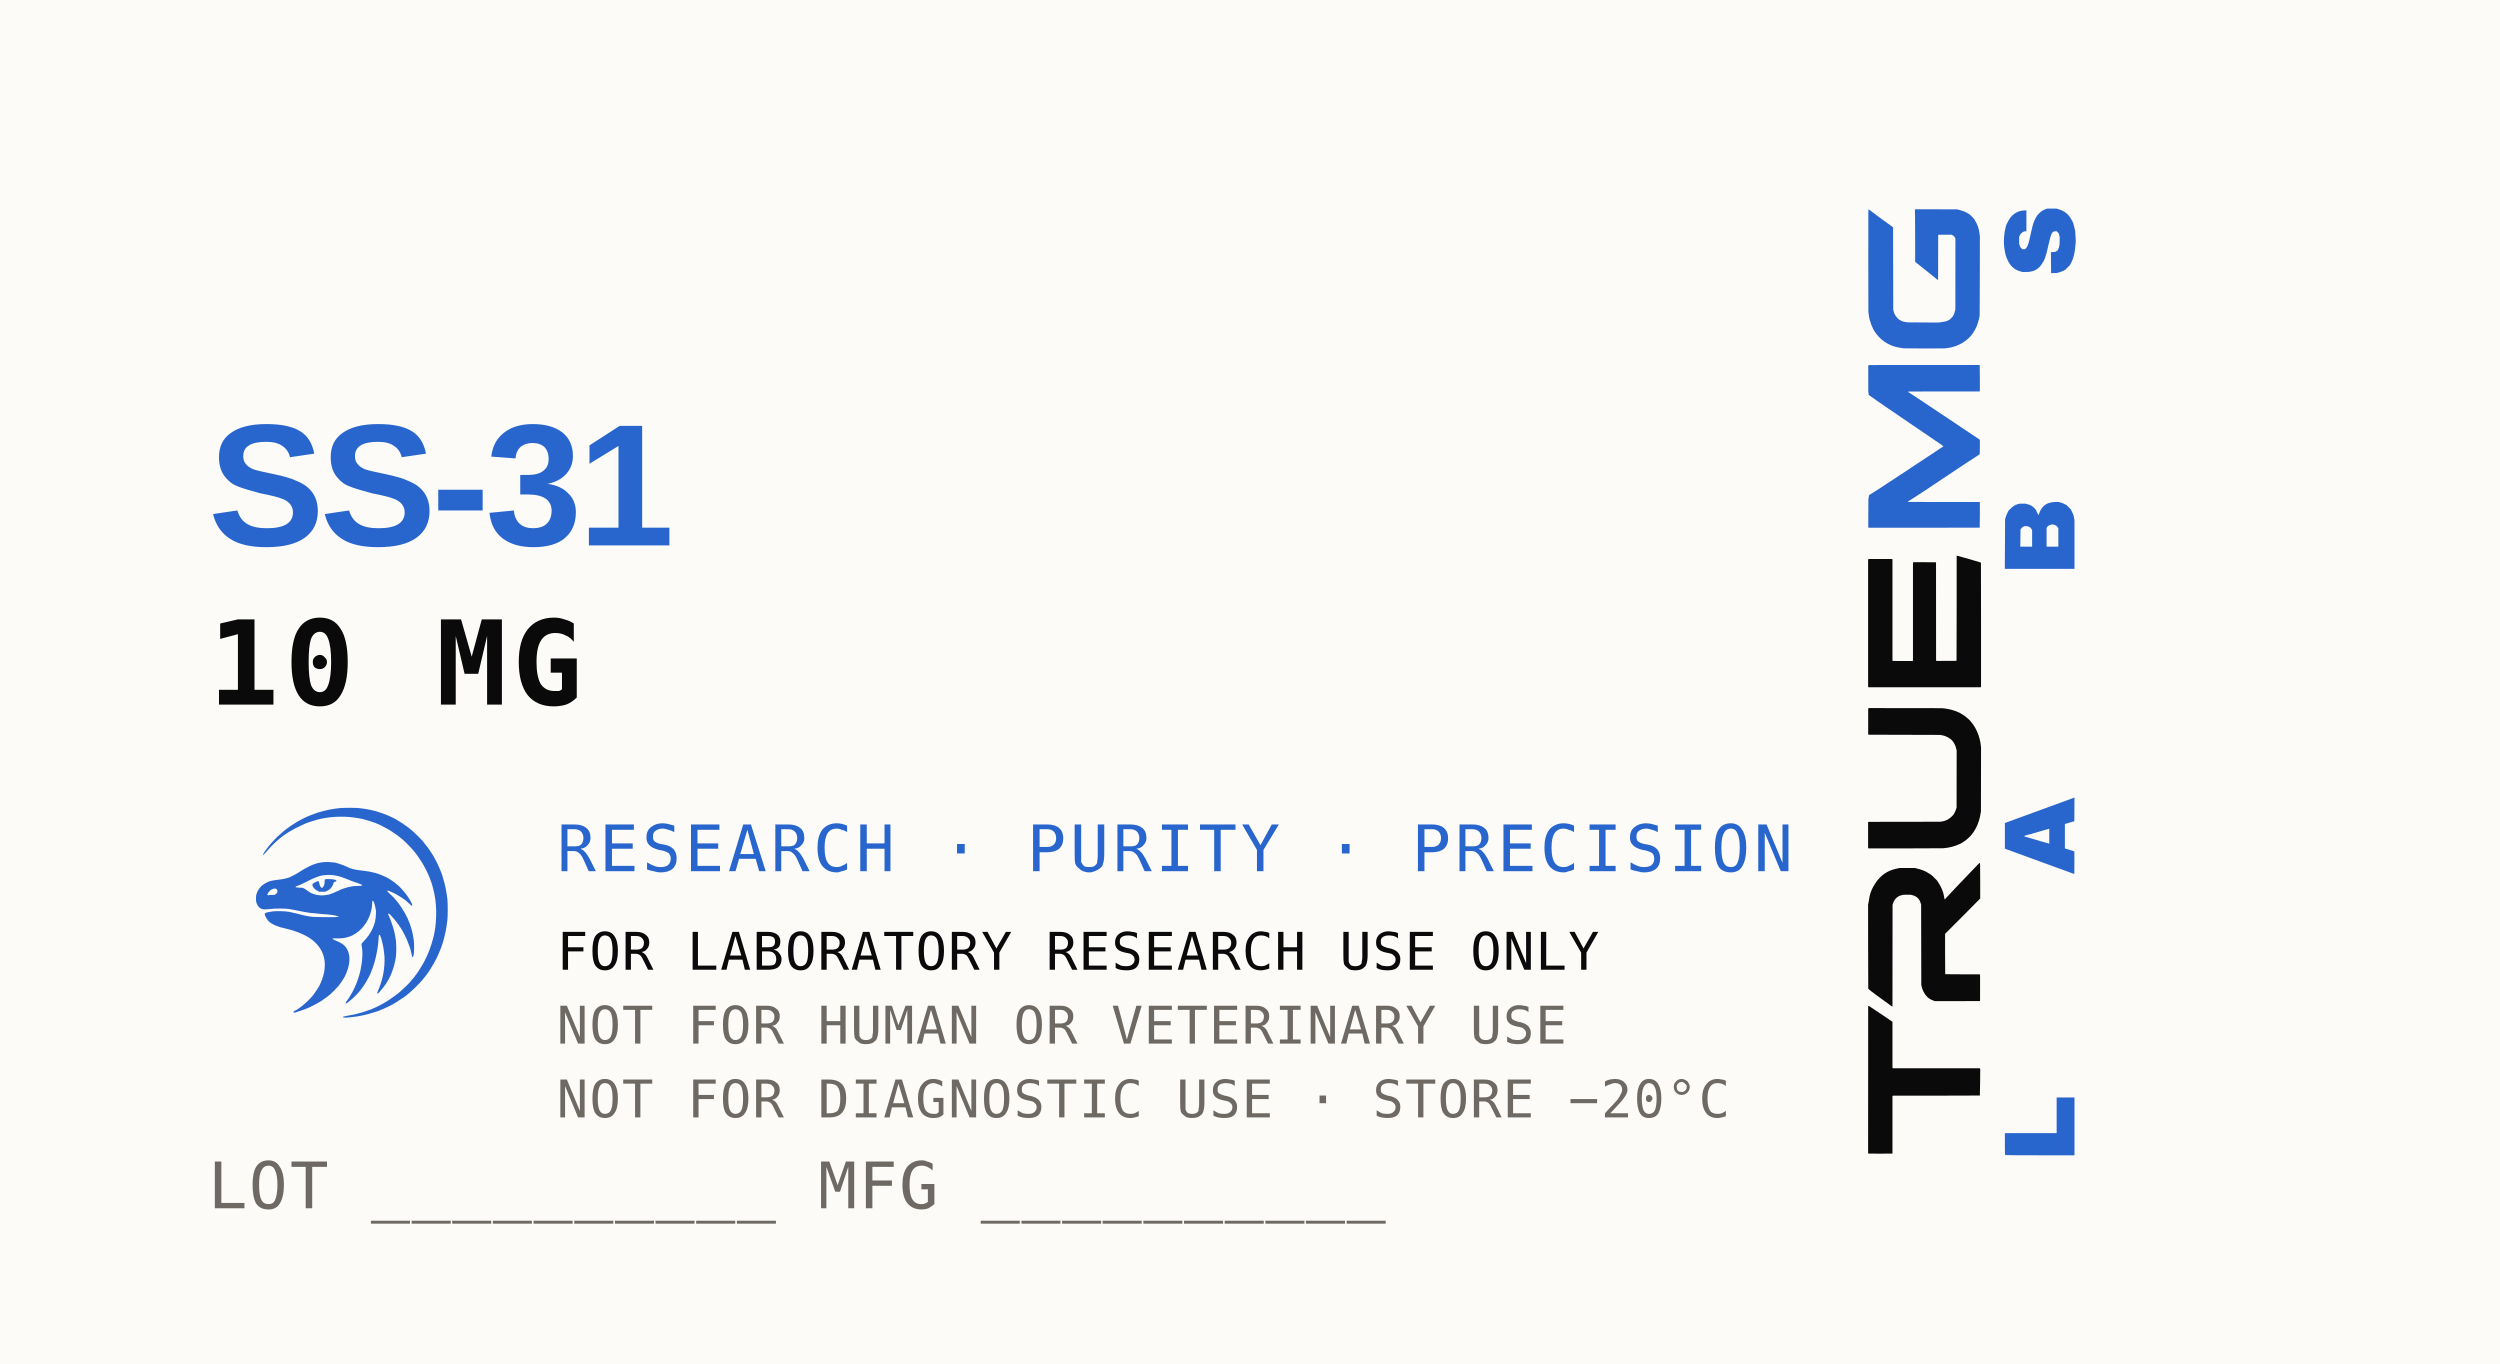
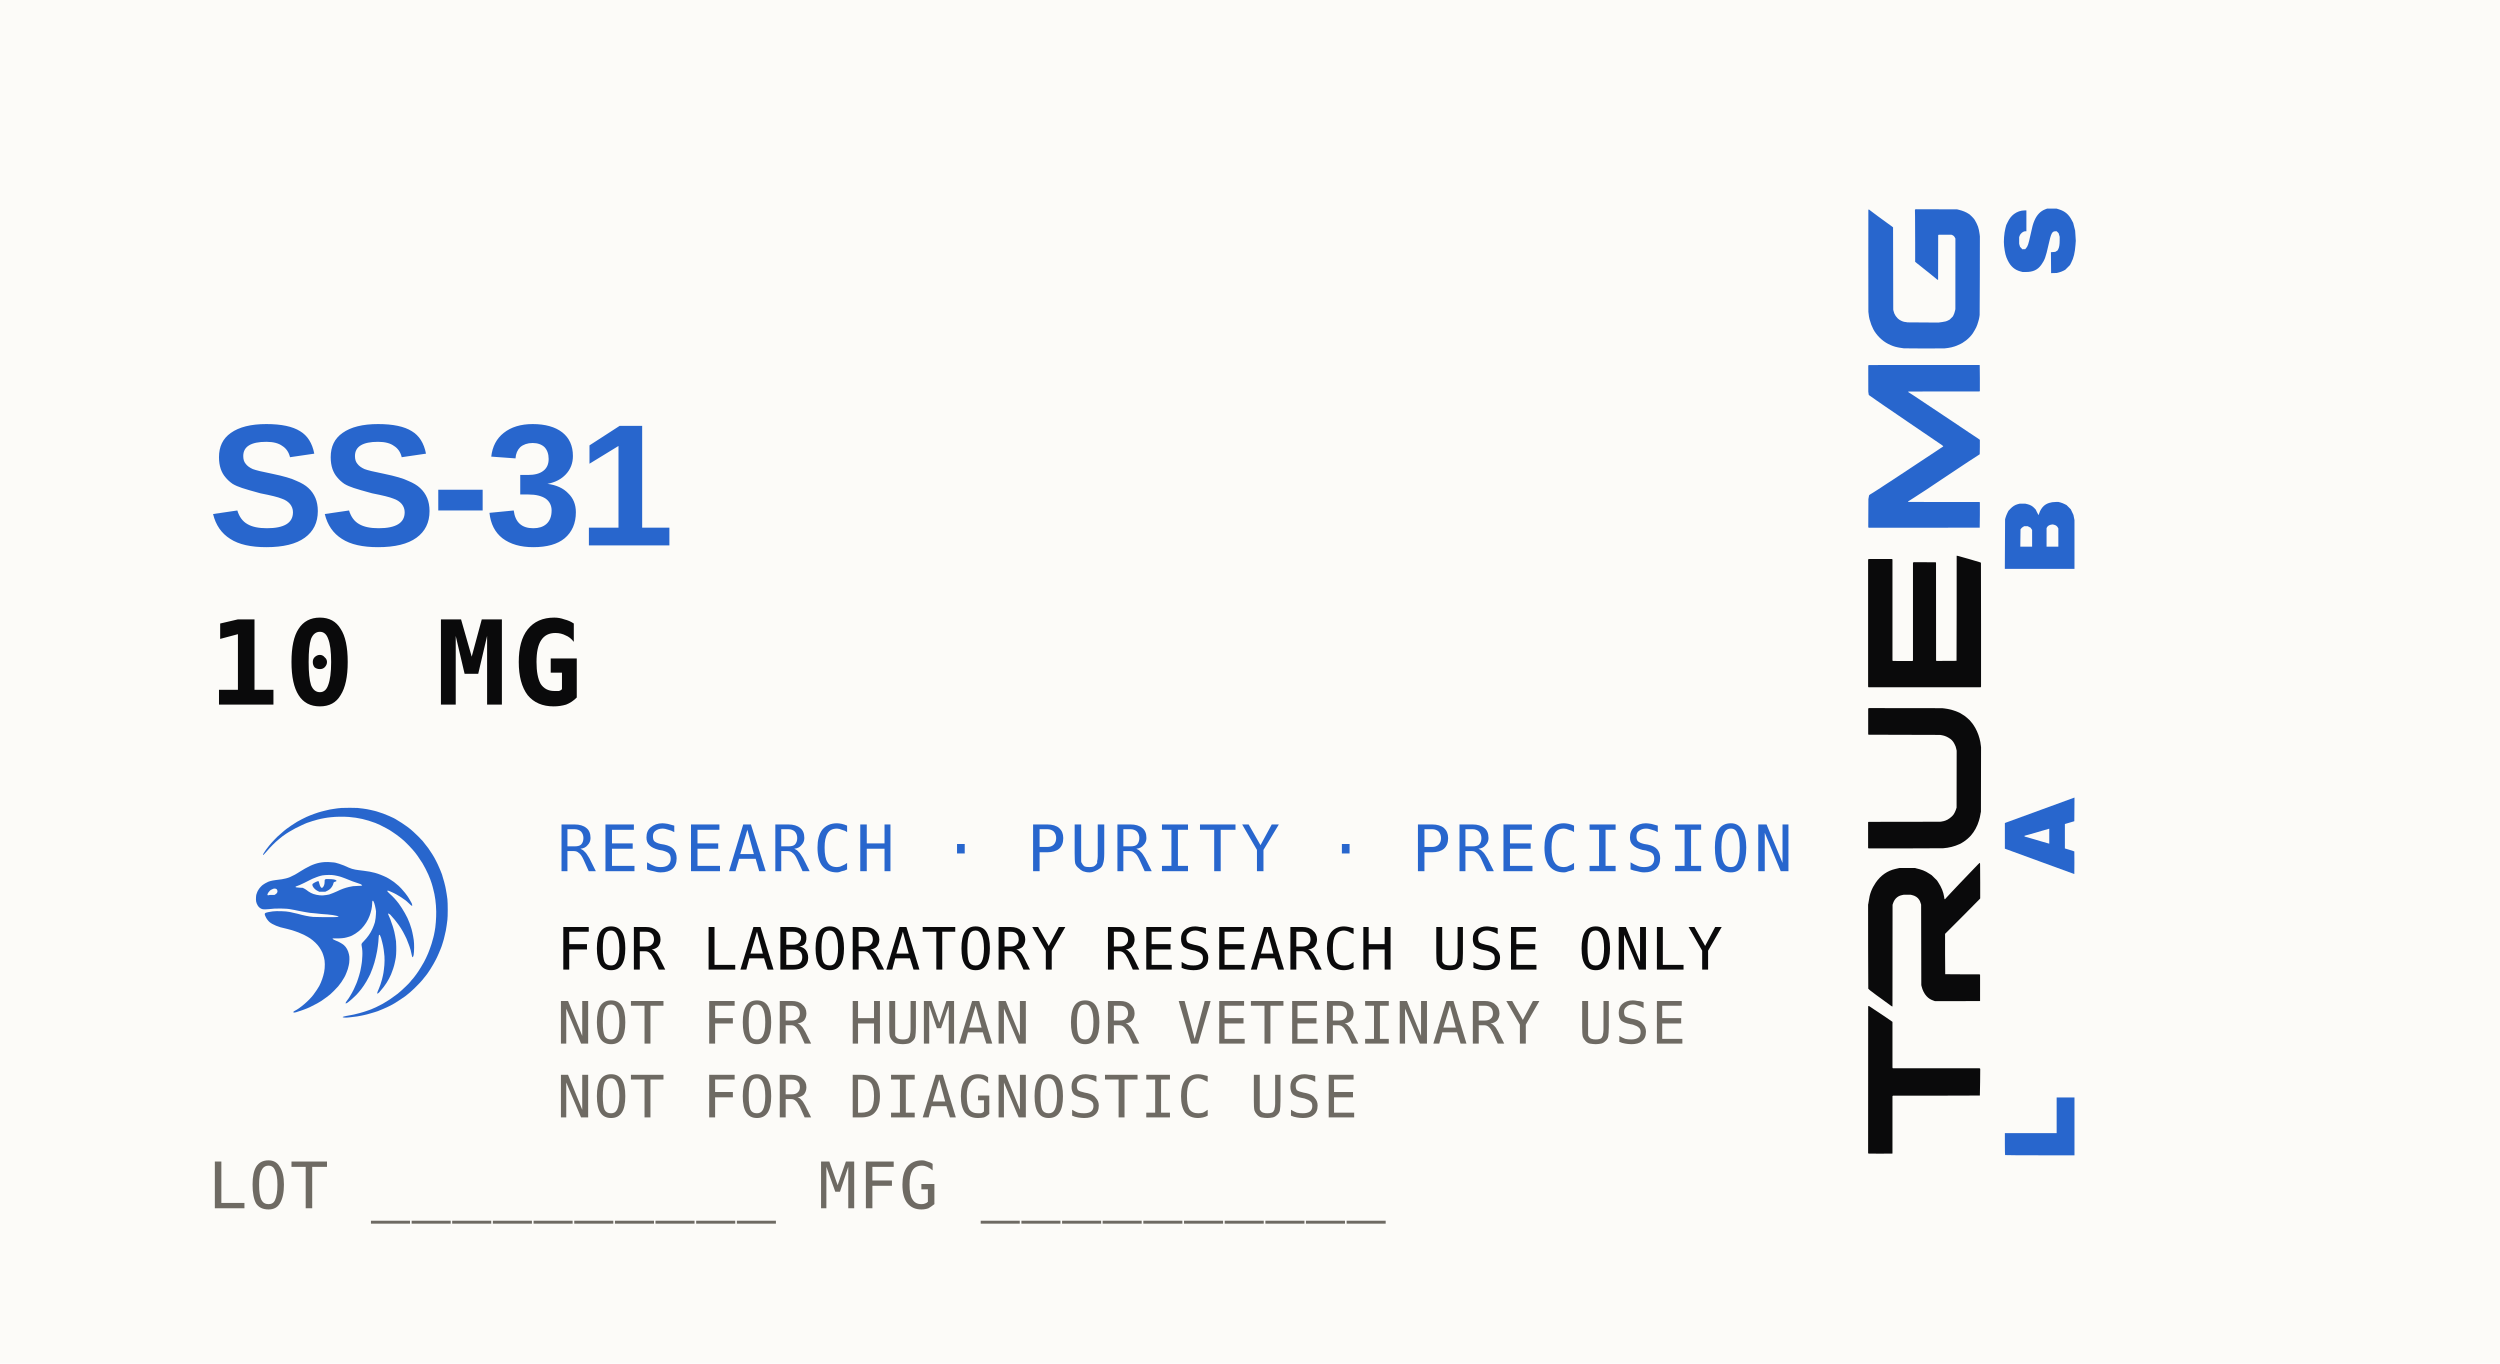
<svg xmlns="http://www.w3.org/2000/svg" width="66.0mm" height="36.0mm" viewBox="0 0 66.0 36.0">
  <rect x="0" y="0" width="66.0" height="36.0" fill="#FCFBF8" />
  <g transform="translate(49.30,30.50) rotate(-90) scale(0.004437)">
    <g transform="translate(0,681) scale(0.025,-0.025)" stroke="none">
      <g fill="#0A0A0B">
        <path d="M465 27020 l-58 -59 -15 -2770 c-8 -1524 0 -2802 18 -2841 l33 -70 6816 0 6815 0 61 -61 61 -61 -3 -10322 c-2 -5867 12 -10336 32 -10355 19 -18 1457 -45 3195 -61 l3160 -28 70 77 70 78 0 10325 0 10325 77 42 78 41 5439 0 5440 0 86 110 c125 160 843 1198 1065 1538 295 455 724 1099 1709 2569 l910 1356 -12 104 -12 103 -17488 9 -17488 9 -59 -58z" />
        <path d="M39653 27037 c-49 -18 -221 -200 -384 -405 -458 -576 -1855 -2468 -2161 -2925 -179 -268 -743 -1037 -1416 -1929 -166 -221 -278 -407 -266 -440 l22 -57 12086 -12 12086 -12 278 -88 c640 -203 1152 -536 1485 -965 307 -395 445 -712 569 -1304 l66 -320 0 -800 0 -800 -66 -300 c-181 -812 -569 -1408 -1152 -1768 -273 -168 -352 -202 -789 -341 l-351 -111 -9580 -21 -9580 -22 -300 -72 c-898 -215 -1753 -647 -2317 -1169 -555 -514 -833 -960 -1109 -1776 l-74 -220 -9 -5315 c-6 -2923 5 -5341 24 -5374 l33 -60 3113 -1 3113 0 48 65 47 66 6 4063 c3 2235 15 4080 27 4100 13 21 2011 36 4813 36 l4790 0 4138 -4134 c2275 -2274 4176 -4155 4224 -4180 l88 -46 3836 0 c2110 0 4003 12 4207 26 l369 26 19 50 c22 57 -449 537 -1427 1453 -693 648 -3219 3069 -3680 3525 -144 143 -513 492 -821 776 -307 284 -765 716 -1018 960 -460 444 -678 647 -1334 1239 l-350 316 13 64 12 65 180 30 c98 16 287 47 419 68 1108 179 2211 624 3280 1324 l560 366 620 626 620 626 263 400 c457 695 732 1203 890 1648 218 612 370 1114 408 1352 14 88 56 250 92 360 l67 200 0 1860 0 1860 -67 280 c-37 154 -105 451 -152 660 -425 1916 -1544 3522 -3281 4711 -1373 939 -2719 1447 -4380 1652 -176 22 -437 66 -580 99 l-260 59 -9960 -6 c-5478 -3 -9999 -20 -10047 -38z" />
        <path d="M73081 27003 l-41 -78 3 -8632 c2 -4748 18 -8831 36 -9073 101 -1383 432 -2698 970 -3860 66 -143 137 -296 156 -340 20 -44 107 -188 194 -320 88 -132 189 -294 225 -360 209 -379 985 -1283 1459 -1702 967 -852 2219 -1538 3517 -1926 650 -194 1101 -302 1480 -354 165 -23 381 -62 480 -87 l180 -46 7678 -14 7679 -14 341 41 c875 105 996 127 1782 328 1078 274 2363 850 3164 1418 90 64 252 177 360 252 187 130 549 429 780 644 172 160 902 995 1009 1154 55 80 204 315 333 521 129 206 275 440 325 520 50 80 106 181 125 225 20 44 83 188 142 320 184 414 294 707 421 1120 67 220 148 481 179 580 32 99 77 306 101 460 24 154 62 337 84 406 22 69 70 384 107 700 l66 574 11 8700 12 8700 -51 100 -50 100 -3067 0 -3067 0 -52 -52 -52 -52 -24 -8508 -24 -8508 -44 -260 c-110 -664 -270 -1122 -588 -1684 -416 -734 -817 -1122 -1520 -1473 -547 -273 -643 -308 -1159 -424 l-449 -100 -6776 10 -6776 11 -200 71 c-110 39 -290 99 -400 133 -249 78 -763 334 -1012 503 -573 388 -1285 1345 -1482 1993 -23 77 -72 239 -109 360 -36 121 -85 364 -108 540 l-41 320 -14 8515 -13 8515 -45 55 -46 55 -3073 0 -3074 0 -42 -77z" />
        <path d="M111470 27037 l-70 -41 0 -13357 0 -13356 77 -42 78 -41 14699 0 c8085 0 14727 11 14761 23 73 29 147 254 589 1797 45 154 107 361 140 460 63 190 147 481 240 830 105 394 171 630 288 1030 333 1138 450 1584 428 1620 l-25 40 -12447 1 c-6847 0 -12469 14 -12496 31 l-47 30 -13 2367 -12 2367 52 52 52 52 11644 8 11643 7 44 44 44 44 13 2601 14 2601 -64 97 -64 98 -11636 0 -11636 0 -65 65 -65 65 9 2319 10 2320 55 55 56 56 12035 0 12036 0 42 77 41 78 0 2733 0 2734 -61 88 -61 87 -15129 1 -15129 0 -70 -41z" />
      </g>
      <g fill="#2866CD">
        <path d="M149428 26991 l-69 -51 0 -13193 c0 -7256 10 -13210 23 -13230 14 -22 1228 -37 3012 -37 l2990 0 48 48 48 48 0 8485 c0 4667 11 8496 24 8510 51 51 137 -27 250 -225 101 -177 300 -490 866 -1360 66 -102 354 -541 640 -976 286 -435 601 -923 700 -1084 99 -162 321 -503 493 -760 172 -256 505 -753 740 -1103 235 -350 445 -663 467 -695 22 -31 510 -762 1084 -1623 574 -861 1170 -1754 1324 -1985 154 -231 405 -609 558 -840 153 -231 503 -754 776 -1163 274 -408 516 -772 538 -808 22 -36 195 -296 384 -577 189 -282 556 -836 816 -1232 1081 -1646 1205 -1838 1541 -2380 75 -121 155 -233 178 -249 22 -17 800 -30 1727 -30 l1686 -1 119 135 c65 75 217 295 338 490 237 384 977 1507 1354 2055 228 331 2457 3644 2617 3889 44 67 699 1051 1456 2187 757 1135 1423 2135 1480 2222 180 274 1884 2825 1961 2936 156 223 1269 1899 1393 2098 72 114 250 393 396 620 l265 412 64 -13 65 -12 10 -8456 10 -8455 45 -54 45 -54 3045 1 c1675 0 3068 15 3097 33 l52 33 3 9997 c2 5498 1 11430 -2 13183 l-5 3187 -64 64 -64 64 -3106 -3 -3106 -4 -378 -57 -379 -56 -90 -91 c-86 -86 -510 -688 -1208 -1715 -174 -255 -384 -561 -468 -680 -84 -119 -276 -396 -427 -616 -151 -220 -458 -665 -682 -990 -1061 -1535 -1504 -2184 -2993 -4392 -102 -151 -291 -424 -420 -606 -395 -558 -1826 -2658 -2692 -3952 -243 -363 -534 -795 -646 -960 -362 -533 -933 -1370 -1216 -1780 -151 -220 -481 -706 -734 -1080 -645 -958 -666 -976 -803 -710 -42 83 -173 285 -290 450 -117 165 -304 439 -414 609 -110 170 -319 485 -464 700 -262 388 -699 1050 -1710 2591 -288 440 -580 881 -649 980 -69 99 -254 378 -411 620 -158 242 -361 548 -451 680 -281 410 -2516 3790 -2639 3990 -64 104 -235 365 -380 580 -145 214 -333 498 -417 630 -84 132 -354 546 -599 920 -245 374 -615 940 -823 1259 -207 318 -435 660 -505 760 -71 99 -211 316 -313 481 -101 165 -291 462 -420 660 -130 198 -296 457 -368 575 -72 117 -167 271 -211 341 -44 69 -139 228 -212 352 -169 288 -192 306 -474 358 -129 23 -333 61 -454 84 l-220 41 -3341 16 -3341 15 -70 -51z" />
        <path d="M200748 27015 c-12 -12 -199 -36 -415 -54 -432 -34 -1041 -135 -1353 -224 -1056 -300 -1666 -529 -2360 -890 -1428 -741 -2792 -2118 -3512 -3547 -409 -812 -663 -1509 -787 -2160 -25 -132 -70 -357 -100 -500 -79 -379 -135 -742 -162 -1060 -43 -494 -55 -9253 -14 -9700 56 -610 149 -1204 259 -1660 102 -419 325 -1132 377 -1200 16 -22 80 -166 140 -320 130 -331 384 -846 530 -1076 305 -481 394 -610 605 -874 491 -615 1084 -1182 1642 -1570 290 -202 1442 -860 1505 -860 28 0 101 -26 164 -59 200 -104 621 -251 1093 -383 253 -70 546 -153 651 -184 105 -31 330 -75 500 -97 170 -23 390 -53 489 -68 99 -14 4347 -33 9440 -40 l9260 -14 540 64 c656 78 1322 222 1791 386 457 161 1227 540 1629 803 397 259 1101 959 1378 1369 420 622 746 1395 972 2303 l125 500 14 4945 15 4946 -71 71 -71 71 -1581 -27 c-870 -14 -3652 -26 -6184 -26 l-4603 0 -358 -430 c-730 -878 -909 -1102 -1673 -2099 -240 -314 -558 -715 -706 -891 -148 -176 -383 -466 -523 -644 -337 -431 -699 -871 -887 -1081 -88 -98 -148 -202 -140 -243 l14 -72 5305 -10 5304 -10 53 -64 53 -63 2 -1507 2 -1506 -91 -224 c-110 -274 -304 -474 -603 -623 l-226 -113 -8400 4 -8400 4 -320 70 c-469 102 -882 246 -1179 409 l-261 145 -360 364 -361 364 -139 260 c-255 475 -361 834 -439 1480 -25 209 -65 499 -88 643 l-43 264 25 3744 25 3744 40 105 c22 58 40 190 41 293 1 337 223 944 505 1380 483 748 1297 1294 2194 1474 l240 48 9794 23 9795 22 117 140 c64 77 166 212 225 299 139 203 491 691 749 1038 529 712 1029 1396 1202 1646 106 153 235 331 287 397 354 447 648 839 1069 1427 120 168 302 408 403 532 l184 226 -13 87 -12 88 -12145 8 c-6680 5 -12155 -1 -12167 -13z" />
      </g>
    </g>
    <g transform="translate(0,811.8) scale(2.00071)">
      <g transform="translate(0,214) scale(0.025,-0.025)" fill="#2866CD" stroke="none">
        <path d="M108180 8534 c-883 -105 -1223 -191 -1720 -433 -723 -354 -1137 -832 -1320 -1524 l-62 -237 -3 -388 c-4 -854 255 -1416 851 -1840 580 -413 916 -536 2354 -856 1425 -317 1640 -428 1640 -841 l0 -141 -113 -114 -114 -113 -214 -63 -214 -64 -425 0 c-504 0 -844 55 -1052 172 l-152 85 -83 134 -83 134 -20 258 -21 258 -1245 -10 -1244 -11 9 -334 9 -334 66 -266 c36 -146 121 -374 189 -506 l125 -240 281 -282 281 -281 281 -146 c560 -291 1154 -435 2099 -509 l500 -39 606 38 606 39 461 117 462 116 312 163 c696 362 1073 805 1299 1525 l94 299 -2 560 -2 560 -94 240 c-217 556 -654 973 -1318 1259 -413 178 -717 261 -1834 501 -954 205 -1224 295 -1434 476 l-146 126 -4 173 -5 172 146 134 147 134 173 52 173 51 400 1 400 1 151 -53 c299 -106 549 -418 549 -685 l0 -122 1240 0 1240 0 0 232 c0 429 -157 880 -432 1244 -232 306 -531 541 -948 745 l-360 176 -388 100 c-588 151 -1538 223 -2092 157z" />
        <path d="M27 8413 c-15 -14 -27 -1877 -27 -4140 l0 -4113 3440 0 3440 0 0 1060 0 1060 -2120 0 -2120 0 0 3080 0 3080 -1293 0 c-712 0 -1306 -12 -1320 -27z" />
        <path d="M36449 8370 c-16 -38 -696 -1897 -1510 -4130 l-1482 -4060 1338 -11 c735 -5 1345 -2 1355 8 10 10 94 267 186 571 l167 552 1453 0 1453 0 166 -560 166 -560 1408 -11 1408 -10 -54 150 c-226 634 -2882 7899 -2925 8001 l-54 130 -1523 0 -1524 0 -28 -70z m1733 -2892 c92 -340 278 -981 413 -1425 135 -444 245 -826 245 -850 l0 -43 -880 0 -880 0 0 35 c0 20 118 428 261 908 144 480 325 1099 402 1375 77 276 150 534 162 574 12 40 41 66 65 58 l43 -14 169 -618z" />
        <path d="M69760 4303 l0 -4143 2902 0 2901 0 309 62 308 62 334 158 333 158 252 251 251 252 125 248 c69 137 153 351 185 477 l60 229 -1 321 c-1 601 -160 1085 -470 1430 -201 224 -556 447 -848 535 -133 40 -241 82 -241 95 0 12 146 91 325 175 l324 152 189 177 c231 216 381 483 460 821 l61 257 0 322 1 321 -62 239 c-83 323 -270 621 -559 892 l-241 226 -260 128 c-143 71 -368 160 -499 198 l-239 69 -2950 15 -2950 15 0 -4142z m4807 2197 c59 -44 145 -145 190 -225 l83 -146 0 -196 0 -196 -90 -178 -90 -178 -136 -91 -136 -90 -994 0 -994 0 0 702 0 702 1030 -12 1030 -12 107 -80z m151 -3079 c149 -77 276 -287 306 -506 l24 -176 -47 -179 c-53 -196 -161 -336 -329 -424 l-108 -56 -1082 0 -1082 0 0 700 0 700 1102 0 1102 0 114 -59z" />
      </g>
    </g>
  </g>
  <text x="5.5" y="14.40" font-family="Archivo Black, Archivo, Helvetica Neue, Arial, sans-serif" font-weight="900" font-size="4.60" letter-spacing="-0.12" fill="#2866CD">SS-31</text>
  <text x="5.5" y="18.60" font-family="IBM Plex Mono, SF Mono, Menlo, monospace" font-weight="600" font-size="3.10" letter-spacing="0.14" fill="#0A0A0B">10 MG</text>
  <g transform="translate(5.500,20.400) scale(0.004625)">
    <g transform="translate(0,1600) scale(0.025,-0.025)" fill="#2866CD" stroke="none">
      <path d="M30400 55957 c-297 -16 -720 -59 -940 -94 -220 -35 -598 -91 -840 -124 -768 -105 -982 -149 -2060 -419 -187 -47 -520 -130 -740 -184 -821 -204 -2477 -801 -3440 -1242 -528 -241 -1624 -809 -2100 -1086 -590 -345 -2063 -1335 -2434 -1636 -184 -150 -429 -344 -546 -432 -225 -171 -418 -340 -1592 -1400 -171 -154 -354 -346 -408 -427 -53 -81 -151 -178 -217 -217 -65 -39 -332 -323 -591 -631 -260 -307 -536 -632 -615 -722 -79 -90 -204 -252 -278 -361 -74 -110 -192 -263 -262 -340 -114 -126 -263 -343 -696 -1013 -216 -334 -206 -561 14 -319 54 61 220 236 368 390 148 154 351 382 453 506 583 717 1913 2044 2524 2520 187 146 376 305 420 354 124 139 986 773 1403 1033 152 95 430 269 617 387 719 454 2073 1166 2860 1505 308 133 603 269 657 303 136 88 871 359 1323 488 209 60 422 131 472 159 51 28 280 93 509 144 229 52 529 139 668 194 138 54 485 138 771 186 286 48 664 121 840 162 176 41 500 94 720 119 220 24 553 61 740 82 1195 135 2877 157 4140 55 2107 -171 3829 -563 6000 -1368 547 -203 1543 -682 2440 -1172 805 -441 925 -512 1273 -757 172 -121 406 -279 520 -351 314 -199 918 -640 1261 -920 168 -138 414 -333 546 -433 671 -512 2476 -2380 3072 -3178 171 -230 399 -535 507 -678 203 -270 597 -862 1144 -1720 301 -472 1075 -1973 1331 -2582 244 -582 288 -689 440 -1078 157 -402 526 -1548 526 -1634 0 -25 63 -271 139 -546 425 -1525 659 -3281 692 -5200 24 -1413 -143 -3550 -352 -4500 -43 -198 -116 -563 -160 -812 -45 -249 -115 -537 -156 -640 -40 -103 -95 -296 -122 -428 -70 -351 -400 -1420 -556 -1800 -45 -110 -126 -335 -179 -500 -303 -935 -1266 -2951 -1690 -3540 -48 -66 -136 -217 -195 -335 -59 -118 -223 -384 -363 -590 -141 -206 -291 -442 -333 -525 -80 -157 -865 -1223 -1119 -1521 -80 -93 -265 -302 -411 -463 -146 -160 -293 -345 -327 -409 -114 -218 -2195 -2185 -2830 -2676 -482 -373 -1297 -962 -1638 -1185 -187 -123 -392 -257 -455 -299 -933 -620 -1772 -1089 -2765 -1547 -1211 -558 -1273 -583 -2220 -892 -165 -54 -462 -153 -659 -220 -404 -137 -1597 -460 -1841 -499 -88 -14 -268 -60 -400 -101 -132 -42 -497 -113 -811 -159 -315 -46 -711 -117 -880 -159 -170 -41 -410 -95 -534 -119 -231 -46 -397 -133 -347 -183 95 -94 798 -124 1312 -56 165 22 480 57 700 78 872 82 1752 214 2260 340 209 52 470 107 580 122 229 33 1212 293 1670 443 170 56 494 152 720 213 225 62 554 167 730 234 812 310 1131 440 1222 499 54 35 216 108 361 162 314 117 1446 662 1757 846 121 71 355 207 520 301 366 210 1934 1241 2396 1576 184 134 481 371 660 526 178 155 414 350 524 433 303 227 1686 1577 2220 2165 530 584 702 788 1026 1220 124 165 288 365 363 445 76 80 195 237 265 348 69 111 214 324 322 474 107 150 267 390 356 533 591 958 912 1505 1022 1741 70 149 190 374 268 501 77 128 192 355 255 505 63 150 272 615 464 1033 191 418 388 895 437 1060 48 165 128 376 176 469 47 93 114 299 147 457 34 159 105 389 159 511 54 123 134 394 178 603 44 209 133 578 197 820 205 766 368 1607 466 2396 53 420 127 980 164 1244 103 719 104 3773 2 4678 -40 351 -80 651 -89 666 -10 15 -53 304 -97 642 -44 338 -123 794 -176 1014 -53 220 -110 499 -126 620 -35 263 -450 1784 -595 2180 -56 154 -103 326 -103 383 -1 57 -46 192 -102 300 -55 108 -130 296 -165 417 -36 121 -106 301 -157 400 -51 99 -137 297 -190 440 -127 339 -665 1495 -792 1700 -54 88 -134 241 -177 340 -180 415 -1143 1960 -1598 2567 -399 531 -784 1023 -1271 1625 -285 353 -1603 1669 -2131 2128 -215 187 -483 422 -594 522 -112 101 -303 252 -424 337 -121 85 -274 203 -340 262 -268 241 -2259 1538 -2760 1799 -154 81 -352 185 -440 232 -251 134 -937 448 -980 448 -21 0 -151 53 -289 119 -523 248 -1616 649 -2243 823 -194 54 -383 113 -420 133 -38 19 -212 65 -388 103 -176 37 -574 130 -885 205 -311 75 -689 154 -840 175 -151 22 -572 84 -935 139 -363 54 -912 118 -1220 141 -624 46 -2827 46 -3660 -1z" />
      <path d="M26520 43595 c-1503 -101 -2804 -534 -4460 -1485 -714 -409 -983 -571 -1100 -661 -55 -43 -163 -110 -240 -149 -77 -40 -201 -119 -276 -176 -252 -192 -912 -540 -1832 -966 -362 -168 -1371 -434 -1832 -483 -220 -24 -849 -105 -1397 -181 -1084 -151 -1615 -302 -2108 -598 -124 -75 -244 -136 -267 -136 -23 0 -123 -62 -222 -138 -99 -75 -243 -170 -319 -210 -194 -101 -835 -791 -958 -1032 -57 -110 -148 -261 -204 -335 -55 -74 -113 -191 -127 -260 -15 -69 -77 -242 -139 -385 -93 -215 -119 -350 -150 -780 -62 -878 26 -1314 388 -1935 234 -401 636 -717 1052 -828 273 -73 1001 -73 1501 0 1439 208 4011 182 5050 -52 99 -22 459 -87 800 -145 341 -57 728 -138 860 -179 132 -41 510 -114 840 -162 330 -47 780 -129 1000 -181 220 -51 607 -113 860 -136 253 -24 865 -80 1360 -124 495 -45 981 -98 1080 -118 99 -20 306 -37 460 -38 354 -3 1780 -140 2269 -220 561 -91 1231 -246 1282 -297 107 -107 -50 -145 -708 -168 -1005 -37 -4364 -9 -5019 41 -919 71 -2277 343 -3524 706 -295 86 -642 164 -1920 435 -801 170 -2892 235 -3833 119 -689 -85 -1433 -246 -1627 -352 -142 -77 -161 -105 -172 -254 -7 -100 14 -219 54 -296 36 -70 115 -247 175 -392 132 -321 525 -849 832 -1119 668 -585 2172 -1205 3551 -1464 184 -34 412 -90 507 -124 95 -34 263 -78 373 -99 481 -89 2334 -717 2607 -883 70 -43 250 -120 400 -172 244 -83 464 -195 1313 -665 764 -423 1614 -1125 2248 -1858 531 -613 1106 -1620 1268 -2220 39 -143 124 -429 189 -636 240 -761 257 -2233 37 -3317 -217 -1075 -632 -2255 -1116 -3173 -229 -434 -819 -1321 -1340 -2014 -1001 -1331 -3082 -3113 -4317 -3698 -201 -95 -291 -207 -251 -311 40 -104 505 -42 935 126 201 79 390 143 420 143 30 0 161 38 291 85 130 47 425 153 656 235 1057 378 1752 700 3120 1446 773 421 1073 619 2200 1450 708 522 898 688 1617 1407 888 889 1167 1215 1709 1992 459 658 952 1543 1074 1925 28 88 87 232 131 320 162 320 426 1184 487 1588 34 226 81 482 105 568 24 86 47 446 51 800 5 574 -6 700 -108 1164 -196 892 -591 1610 -1163 2111 -348 305 -1330 854 -1763 986 -288 88 -828 392 -822 463 7 83 242 104 886 80 867 -32 1816 58 2336 222 198 62 469 141 603 175 749 190 2014 1010 2759 1788 834 871 1481 1889 1872 2948 371 1003 586 2015 587 2767 0 510 43 700 159 700 169 0 460 -829 623 -1780 l107 -620 -22 -660 c-20 -592 -86 -1119 -231 -1831 -41 -202 -387 -1161 -474 -1316 -22 -40 -93 -192 -157 -337 -367 -838 -1079 -1848 -1882 -2673 -599 -615 -608 -633 -509 -1135 146 -744 192 -1447 147 -2272 -48 -871 -109 -1582 -139 -1632 -12 -18 -67 -361 -124 -762 -56 -401 -146 -867 -198 -1036 -53 -168 -107 -378 -122 -466 -14 -88 -78 -322 -141 -520 -64 -198 -160 -504 -214 -680 -152 -499 -411 -1216 -459 -1274 -24 -29 -90 -177 -147 -329 -57 -152 -145 -349 -195 -437 -51 -88 -122 -250 -158 -360 -36 -110 -119 -281 -185 -380 -66 -99 -120 -197 -120 -218 0 -20 -72 -160 -160 -310 -88 -149 -235 -402 -327 -562 -315 -549 -487 -810 -761 -1157 -516 -654 -501 -911 32 -556 404 269 1699 1403 2036 1782 132 149 367 412 523 584 778 860 1696 2237 2305 3457 131 264 289 579 351 700 62 121 141 322 177 448 36 125 128 358 204 519 77 160 140 315 140 345 0 29 52 183 115 341 392 980 975 3467 1107 4727 32 308 86 767 118 1020 33 253 61 649 62 880 5 962 253 961 558 -3 94 -296 211 -735 261 -977 49 -242 135 -611 191 -820 55 -209 121 -587 145 -840 25 -253 62 -559 82 -680 172 -1013 156 -2619 -38 -3940 -42 -286 -88 -619 -102 -740 -14 -121 -76 -427 -137 -680 -61 -253 -150 -622 -197 -820 -127 -538 -590 -1900 -721 -2122 -39 -66 -146 -312 -238 -546 -153 -393 -176 -552 -79 -552 54 0 393 237 393 275 0 17 149 195 331 395 955 1050 1835 2420 2383 3710 337 792 716 1965 832 2574 36 190 109 535 161 766 162 707 225 1653 199 3000 -22 1204 -30 1285 -245 2420 -174 915 -259 1298 -325 1453 -34 81 -78 246 -98 366 -20 121 -90 346 -154 500 -65 155 -172 452 -238 661 -219 697 -371 1096 -590 1549 -225 468 -255 587 -158 625 60 23 542 -311 542 -375 0 -18 167 -210 371 -426 204 -216 424 -465 490 -553 65 -88 227 -295 361 -460 806 -1000 1475 -2061 2055 -3260 159 -330 307 -633 329 -674 87 -161 473 -1149 536 -1371 37 -129 117 -352 179 -495 130 -300 330 -1063 443 -1694 78 -431 162 -666 238 -666 74 0 192 250 233 495 136 809 151 2549 29 3405 -164 1155 -478 2567 -677 3046 -53 129 -120 333 -147 454 -28 121 -91 301 -140 400 -49 99 -112 252 -139 340 -263 842 -1447 2937 -2313 4092 -647 863 -1321 1593 -2113 2292 -380 335 -559 564 -507 649 35 57 368 -4 513 -94 72 -44 234 -116 359 -159 125 -43 285 -113 354 -156 69 -43 225 -117 346 -164 193 -76 779 -416 1600 -929 143 -89 368 -246 500 -349 132 -103 324 -236 427 -295 103 -59 226 -156 273 -217 47 -60 209 -209 361 -330 151 -121 341 -298 423 -393 147 -172 412 -367 500 -367 65 0 11 374 -86 593 -41 95 -200 374 -352 620 -152 246 -308 510 -346 587 -75 150 -584 868 -818 1153 -619 756 -1136 1324 -1463 1607 -910 786 -1306 1090 -1806 1385 -172 102 -385 235 -473 295 -208 143 -717 397 -1153 577 -191 79 -504 209 -697 289 -192 80 -485 187 -650 238 -165 50 -453 139 -640 196 -545 168 -1843 407 -2580 476 -374 34 -869 97 -1100 139 -231 41 -582 94 -780 116 -361 41 -1191 293 -1520 460 -595 303 -1597 706 -2220 892 -828 248 -1011 292 -1227 295 -114 1 -339 19 -500 39 -451 57 -1085 72 -1593 38z m1750 -2955 c603 -47 1755 -303 2219 -493 182 -75 385 -148 451 -164 66 -15 237 -80 380 -143 809 -358 2387 -945 3079 -1146 331 -96 539 -198 665 -324 l62 -61 -65 -65 c-53 -53 -213 -68 -952 -89 -973 -28 -1196 -54 -1970 -230 -915 -207 -1807 -533 -2759 -1007 -349 -173 -1455 -617 -1800 -722 -198 -60 -1095 -189 -1477 -212 -768 -46 -2093 236 -2671 568 -510 292 -675 400 -952 621 -165 132 -444 309 -620 393 l-320 152 -722 36 c-406 19 -761 55 -810 82 -106 56 -115 157 -18 191 39 13 178 68 310 123 132 55 384 151 560 213 176 62 653 285 1060 495 407 211 947 483 1200 605 253 122 559 273 680 335 121 62 328 144 460 181 132 37 313 110 402 161 90 52 307 131 483 176 176 45 382 108 458 139 375 156 1784 254 2667 185z m-12741 -3188 c84 -49 157 -141 206 -259 153 -369 -11 -726 -452 -985 l-183 -108 -600 0 c-407 0 -628 -16 -687 -50 -118 -67 -232 -63 -294 11 -172 208 461 1091 900 1255 118 44 284 119 368 165 187 103 540 89 742 -29z" />
      <path d="M26687 39620 l-119 -100 -18 -470 c-17 -409 -36 -512 -147 -790 -197 -494 -466 -674 -672 -450 -159 174 -361 642 -408 950 -51 326 -114 458 -237 490 -131 34 -1056 -420 -1251 -615 -316 -316 318 -1235 1125 -1629 l379 -186 681 3 680 2 425 205 c315 151 495 269 691 452 333 312 649 831 725 1190 68 324 93 351 426 450 314 94 364 159 230 301 -178 190 -840 297 -1832 297 l-559 0 -119 -100z" />
    </g>
  </g>
  <text x="14.70" y="23.00" font-family="IBM Plex Mono, SF Mono, Menlo, monospace" font-size="1.71" letter-spacing="0.1" fill="#2866CD">RESEARCH · PURITY · PRECISION</text>
-   <text x="14.70" y="25.60" font-family="IBM Plex Mono, SF Mono, Menlo, monospace" font-size="1.38" letter-spacing="0.03" fill="#0A0A0B">FOR LABORATORY RESEARCH USE ONLY</text>
-   <text x="14.70" y="27.55" font-family="IBM Plex Mono, SF Mono, Menlo, monospace" font-size="1.38" letter-spacing="0.03" fill="#6E6A63">NOT FOR HUMAN OR VETERINARY USE</text>
-   <text x="14.70" y="29.50" font-family="IBM Plex Mono, SF Mono, Menlo, monospace" font-size="1.38" letter-spacing="0.03" fill="#6E6A63">NOT FOR DIAGNOSTIC USE · STORE −20°C</text>
+   <text x="14.70" y="25.60" font-family="IBM Plex Mono, SF Mono, Menlo, monospace" font-size="1.55" letter-spacing="0.03" fill="#0A0A0B">FOR LABORATORY RESEARCH USE ONLY</text>
+   <text x="14.70" y="27.55" font-family="IBM Plex Mono, SF Mono, Menlo, monospace" font-size="1.55" letter-spacing="0.03" fill="#6E6A63">NOT FOR HUMAN OR VETERINARY USE</text>
+   <text x="14.70" y="29.50" font-family="IBM Plex Mono, SF Mono, Menlo, monospace" font-size="1.55" letter-spacing="0.03" fill="#6E6A63">NOT FOR DIAGNOSTIC USE</text>
  <text x="5.5" y="31.90" font-family="IBM Plex Mono, SF Mono, Menlo, monospace" font-size="1.70" letter-spacing="0.05" fill="#6E6A63">LOT __________   MFG __________</text>
</svg>
